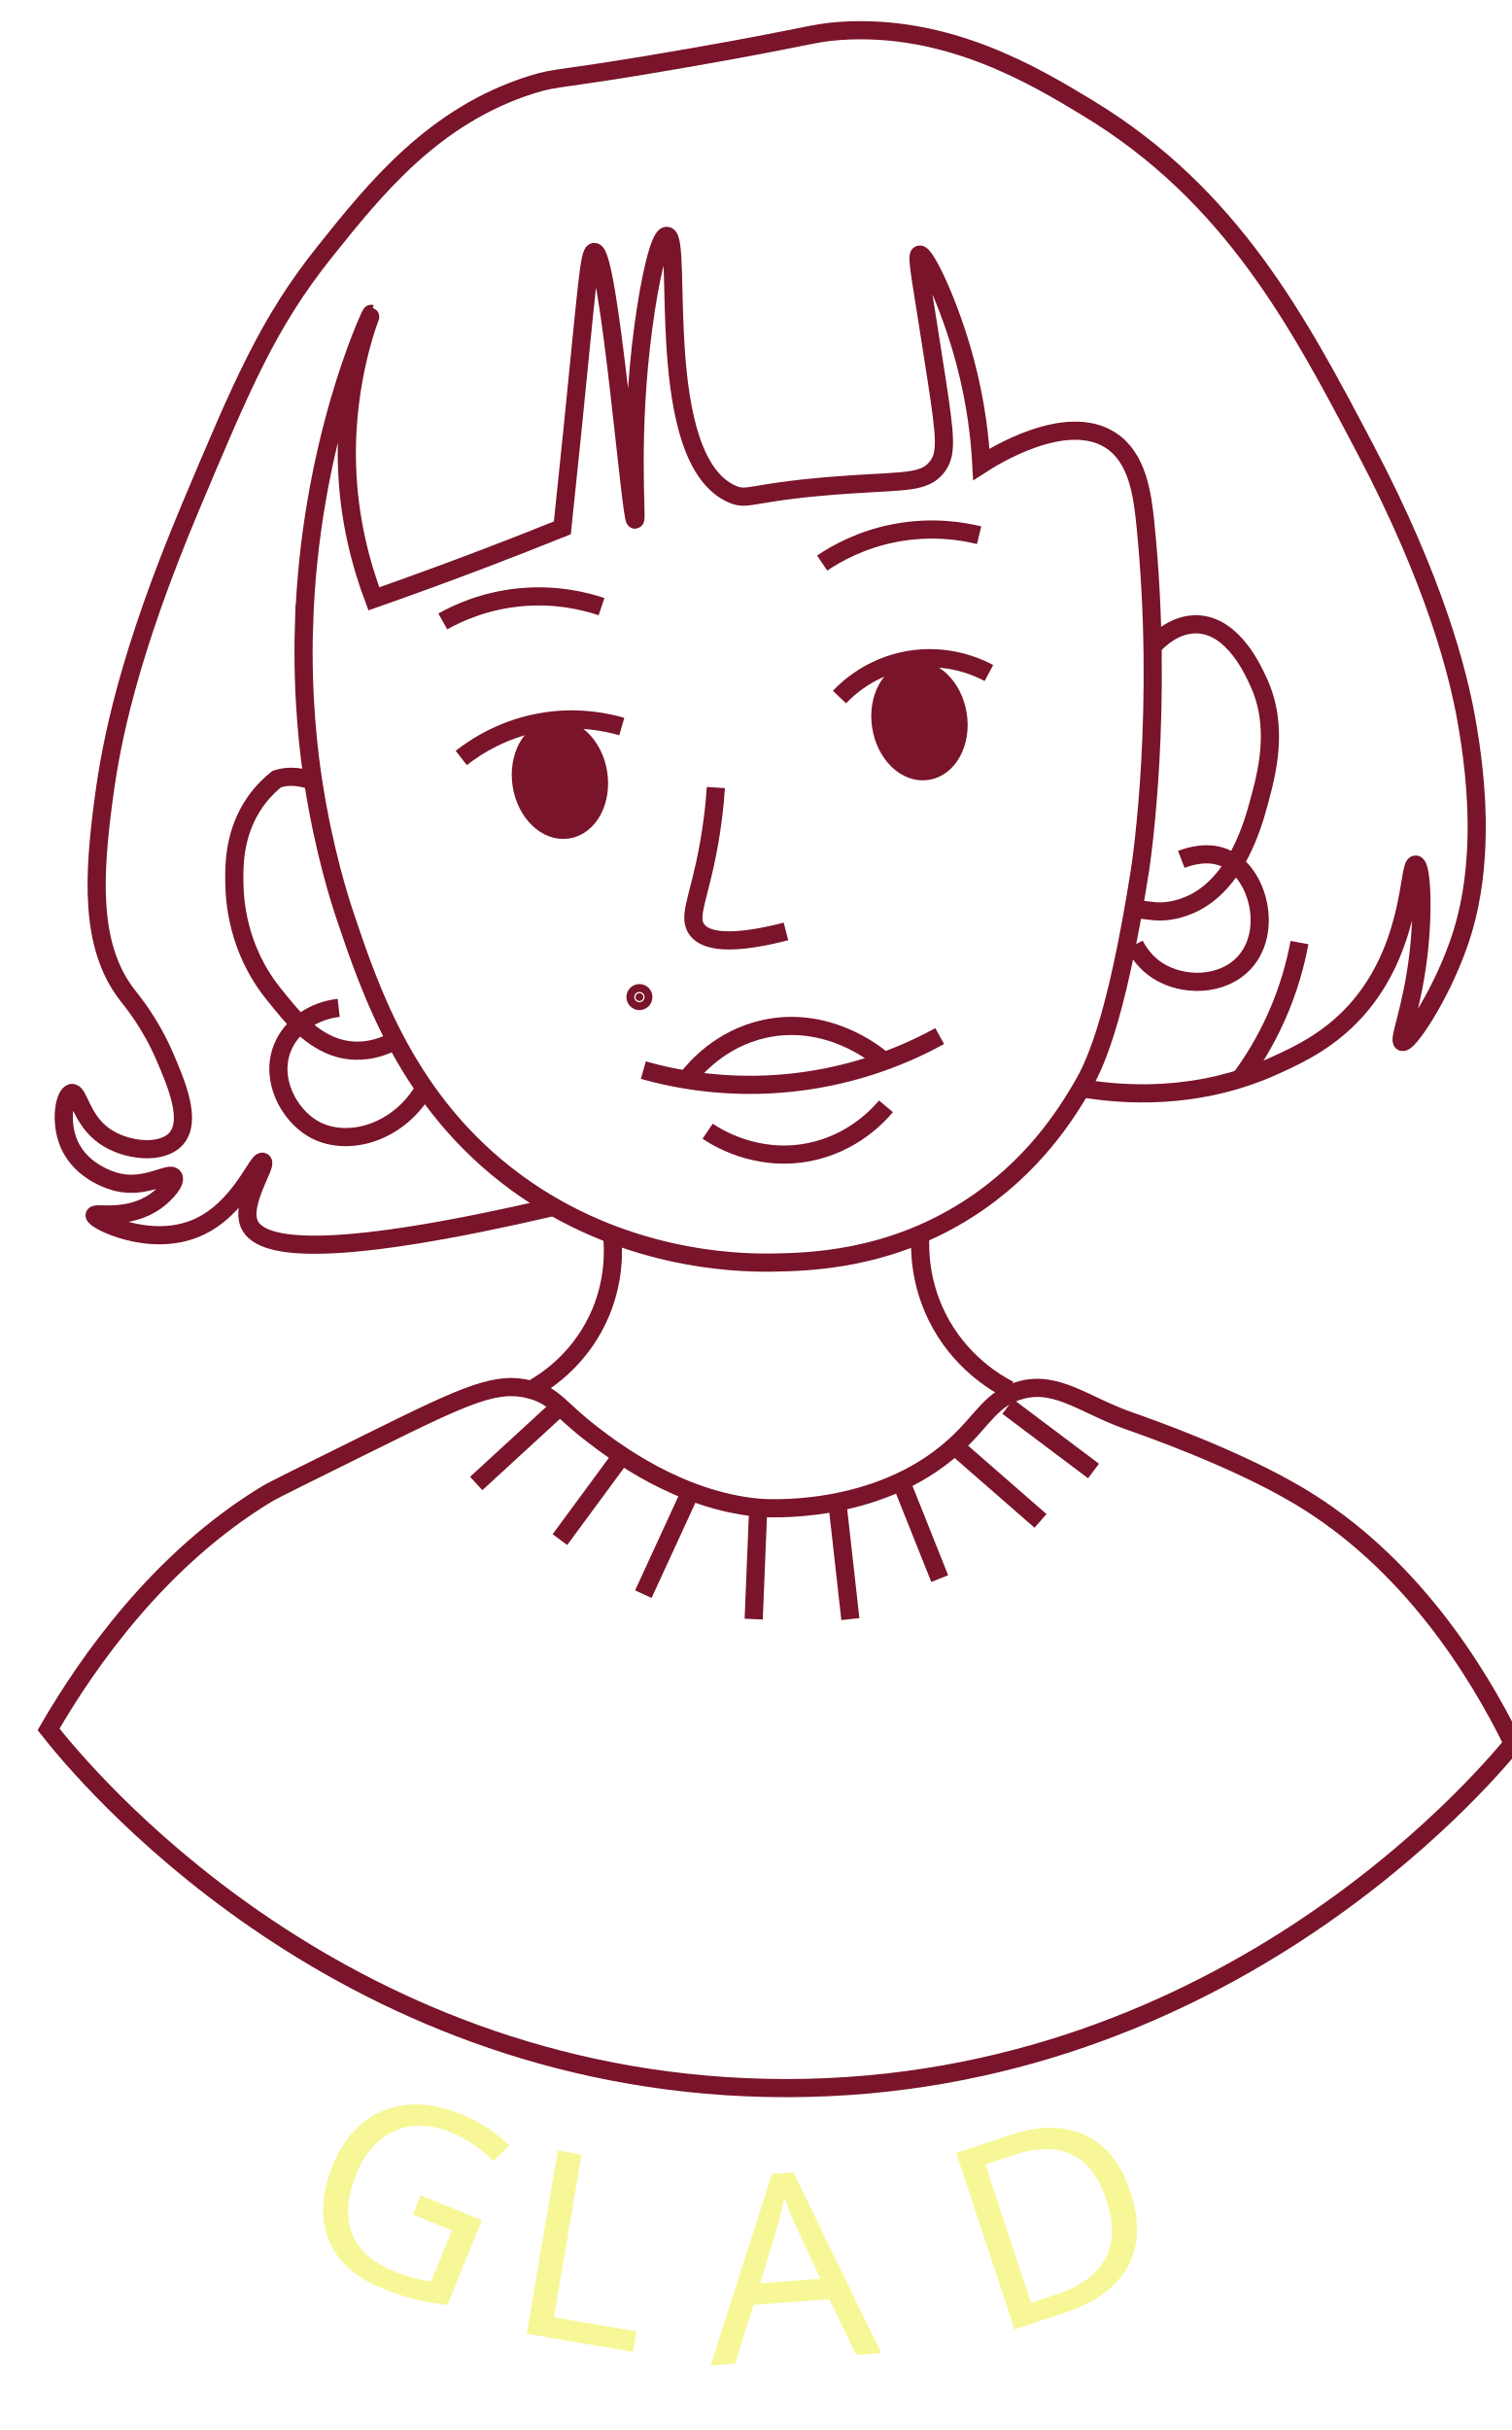
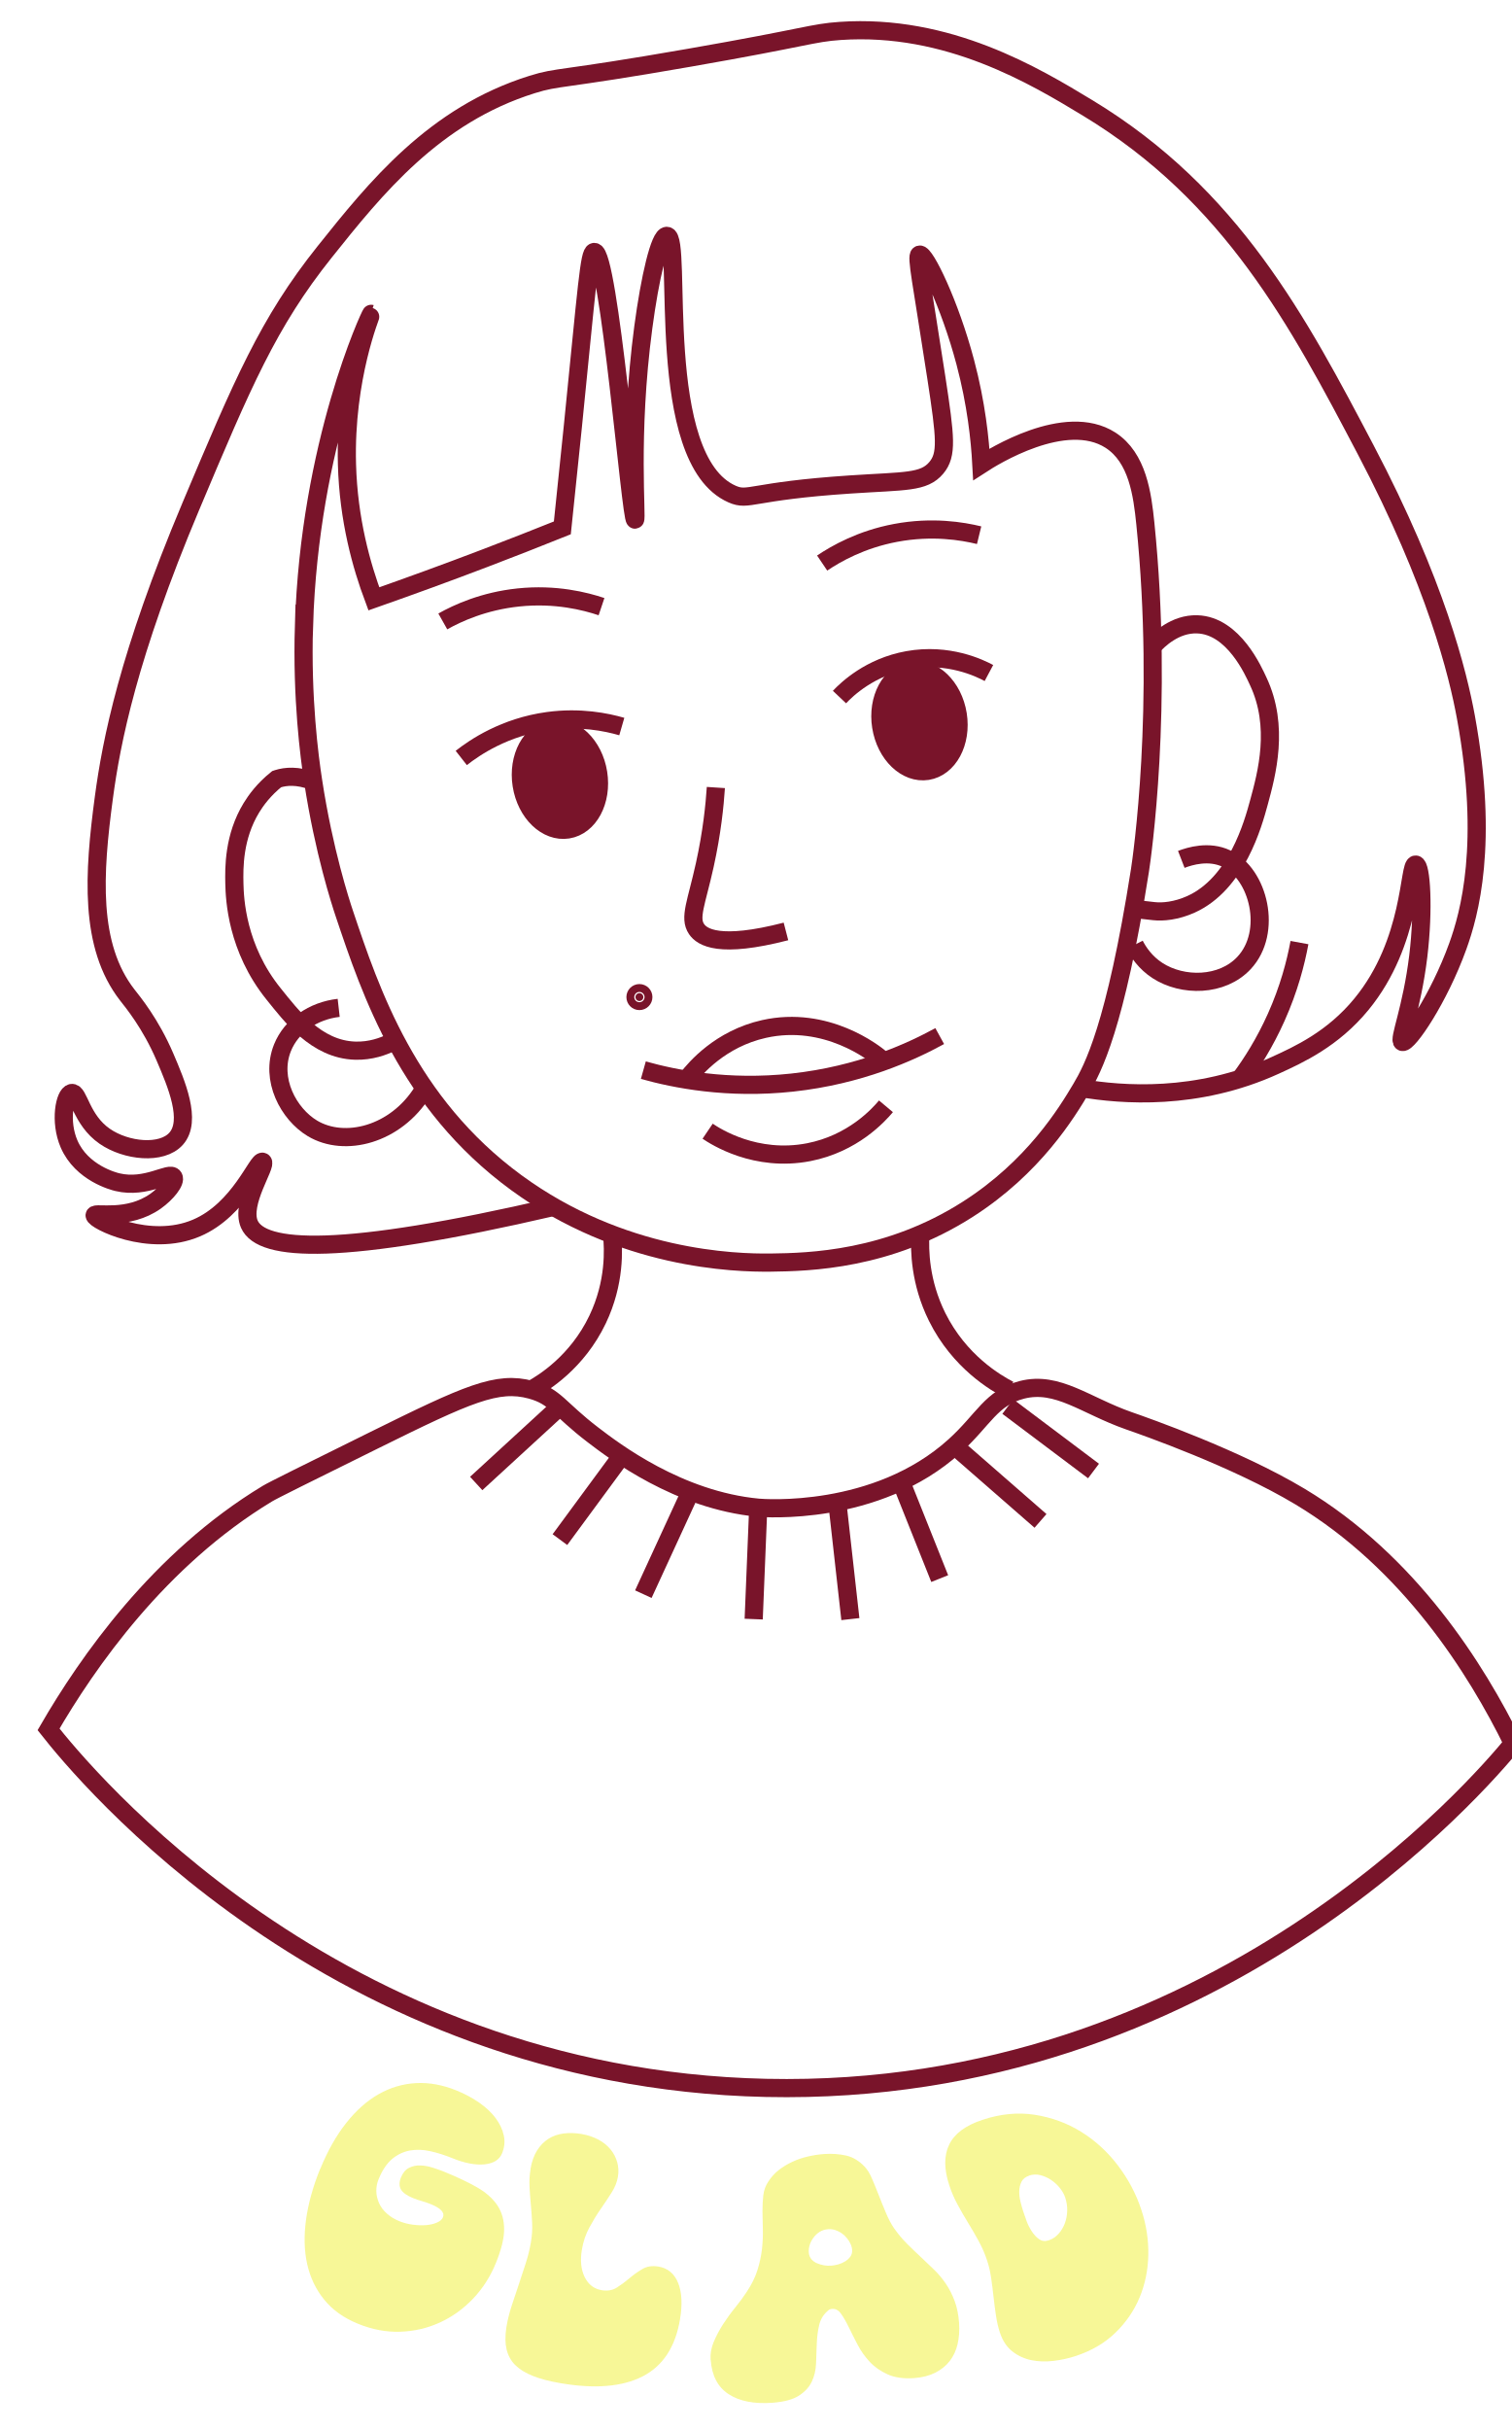
<svg xmlns="http://www.w3.org/2000/svg" id="Layer_2" viewBox="0 0 249.77 401.32">
  <g>
    <path d="M50.21,103.33c-.36,12.04.89,21.58,1.52,25.66,1.77,11.61,4.55,20.08,5.14,21.85,4.35,12.97,10.51,31.36,28.4,44.46,17.42,12.76,36.13,13.29,42.03,13.22,6.42-.08,19.45-.41,32.6-8.82,10.87-6.95,16.32-15.91,18.74-19.99,1.87-3.16,5.61-10.07,9.68-35.96.3-1.91,3.97-27.03.89-57.29-.49-4.78-1.27-10.88-5.77-13.77-7.45-4.77-19.5,2.82-21.32,4-.22-4.06-.83-9.98-2.66-16.88-2.56-9.65-6.67-18.05-7.55-17.76-.61.2.35,4.46,2.77,20.3,1.53,10.01,1.82,12.73,0,14.91-2.06,2.45-5.09,2.15-14.17,2.75-16.62,1.1-16.76,2.81-19.56,1.59-13.13-5.75-8.05-42.5-10.78-42.65-1.19-.07-2.81,6.94-3.9,15.13-2.39,17.93-.97,31.71-1.36,31.74-.7.06-4.3-44.29-6.73-44.21-.85.03-1.19,5.53-3.55,28.87-.7,6.9-1.3,12.65-1.73,16.7-4.23,1.7-8.54,3.39-12.93,5.06-6.16,2.35-12.24,4.56-18.21,6.66-2.05-5.46-4.19-13.06-4.44-22.2-.4-14.37,4.07-24.85,4-24.87-.11-.03-10.2,21.46-11.1,51.51Z" fill="none" stroke="#79142a" stroke-miterlimit="10" stroke-width="3" />
    <path d="M64.71,172.14c-1.34.66-3.46,1.46-6.03,1.38-6.47-.19-10.65-5.87-13.45-9.33-6.14-7.58-6.45-15.78-6.51-18.22-.06-2.65-.12-7.76,2.82-12.58.74-1.21,2.01-2.98,4.16-4.71.06-.02.12-.04.18-.06,1.31-.41,3.24-.6,5.85.38" fill="none" stroke="#79142a" stroke-miterlimit="10" stroke-width="3" />
    <path d="M55.95,166.45c-4.24.48-7.83,2.99-9.28,6.58-2.11,5.23,1.02,10.97,4.94,13.32,5.32,3.19,13.75,1.08,18.22-6.11" fill="none" stroke="#79142a" stroke-miterlimit="10" stroke-width="3" />
    <path d="M190.4,106.75c.97-1.06,3.7-3.76,7.38-3.64,6.04.19,9.35,7.86,10.07,9.39,3.54,7.5,1.41,15.32.12,20.04-.95,3.5-3.66,13.41-11.24,16.82-2.43,1.09-4.65,1.28-6.09,1.12l-2.31-.26" fill="none" stroke="#79142a" stroke-miterlimit="10" stroke-width="3" />
    <path d="M195.15,141.93c1.4-.54,4.55-1.5,7.43-.14,5.37,2.53,7.71,12.13,2.94,17.24-3.65,3.91-10.17,3.94-14.3,1.26-2.02-1.31-3.17-3.06-3.78-4.25" fill="none" stroke="#79142a" stroke-miterlimit="10" stroke-width="3" />
    <g>
      <path d="M106.28,176.74c5.2,1.46,13.9,3.21,24.6,2.05,11.15-1.21,19.55-5.04,24.36-7.68" fill="none" stroke="#79142a" stroke-miterlimit="10" stroke-width="3" />
      <path d="M116.9,186.82c1.3.88,7.93,5.16,16.68,3.47,7.32-1.42,11.57-6.14,12.78-7.58" fill="none" stroke="#79142a" stroke-miterlimit="10" stroke-width="3" />
      <path d="M145.44,174.78c-.99-.82-8.91-7.15-19.23-4.84-7.22,1.62-11.35,6.51-12.58,8.08" fill="none" stroke="#79142a" stroke-miterlimit="10" stroke-width="3" />
    </g>
    <path d="M118.26,130.06c-.19,2.91-.64,7.4-1.83,12.8-1.37,6.22-2.63,8.72-1.36,10.58.91,1.34,3.75,3.24,14.77.39" fill="none" stroke="#79142a" stroke-miterlimit="10" stroke-width="3" />
    <ellipse cx="92.5" cy="128.66" rx="6.4" ry="8.43" transform="translate(-18.93 16) rotate(-8.97)" fill="#79142a" stroke="#79142a" stroke-miterlimit="10" stroke-width="3" />
    <path d="M158.22,118c.73,4.6-1.52,8.77-5.01,9.32-3.49.55-6.91-2.73-7.64-7.32-.73-4.6,1.52-8.77,5.01-9.32,3.49-.55,6.91,2.73,7.64,7.32Z" fill="#79142a" stroke="#79142a" stroke-miterlimit="10" stroke-width="3" />
    <path d="M76.2,125.18c2.21-1.73,7.15-5.12,14.33-6.1,5.31-.72,9.66.18,12.19.91" fill="none" stroke="#79142a" stroke-miterlimit="10" stroke-width="3" />
    <path d="M138.68,115.12c1.23-1.3,5.04-4.97,11.28-6.1,6.72-1.21,11.89,1.32,13.41,2.13" fill="none" stroke="#79142a" stroke-miterlimit="10" stroke-width="3" />
    <path d="M73.15,102.63c2.42-1.36,6.74-3.36,12.5-3.96,6.13-.64,11.04.62,13.72,1.52" fill="none" stroke="#79142a" stroke-miterlimit="10" stroke-width="3" />
    <path d="M135.82,92.99c2.3-1.55,6.44-3.91,12.13-4.98,6.06-1.14,11.05-.29,13.8.38" fill="none" stroke="#79142a" stroke-miterlimit="10" stroke-width="3" />
    <path d="M249.94,287.93c-6.01-12.21-17.06-29.91-35.22-40.79-10.5-6.29-25.43-11.52-28.27-12.51-7.11-2.49-11.75-6.59-17.61-5.1-5.1,1.3-6.33,4.93-11.12,9.27-12.97,11.75-31.68,10.27-32.44,10.2-13.2-1.23-23.86-9.38-27.35-12.05-5.69-4.35-6.15-6.31-10.2-7.42-5.59-1.52-10.44.67-25.95,8.34-11.18,5.53-16.77,8.29-17.61,8.81-17.92,10.83-29.75,27.9-36.15,38.93,5.46,6.92,46.92,57.65,118.52,59.21,73.87,1.61,118.13-50.46,123.41-56.89Z" fill="none" stroke="#79142a" stroke-miterlimit="10" stroke-width="3" />
    <path d="M78.67,245l13.83-12.7-13.83,12.7Z" fill="none" stroke="#79142a" stroke-miterlimit="10" stroke-width="3" />
    <path d="M92.5,254.27l10.21-13.87-10.21,13.87Z" fill="none" stroke="#79142a" stroke-miterlimit="10" stroke-width="3" />
    <path d="M106.28,263.28l7.34-15.95-7.34,15.95Z" fill="none" stroke="#79142a" stroke-miterlimit="10" stroke-width="3" />
    <path d="M124.51,267.4l.75-18.4-.75,18.4Z" fill="none" stroke="#79142a" stroke-miterlimit="10" stroke-width="3" />
    <path d="M140.48,267.4l-2.06-18.4,2.06,18.4Z" fill="none" stroke="#79142a" stroke-miterlimit="10" stroke-width="3" />
    <path d="M155.24,260.71l-6.27-15.71,6.27,15.71Z" fill="none" stroke="#79142a" stroke-miterlimit="10" stroke-width="3" />
    <path d="M171.89,251.18l-14.19-12.38,14.19,12.38Z" fill="none" stroke="#79142a" stroke-miterlimit="10" stroke-width="3" />
    <path d="M180.65,242.94l-14.16-10.64,14.16,10.64Z" fill="none" stroke="#79142a" stroke-miterlimit="10" stroke-width="3" />
    <path d="M178.64,179.71c6.61,1.12,19.08,2.15,32.02-3.76,3.9-1.78,9.52-4.34,14.24-10.09,8.49-10.32,7.76-23.22,8.98-23.08.92.1,1.36,7.32.42,15.12-1.06,8.75-3.33,13.88-2.63,14.18.89.38,6.03-7.14,9.16-15.82,1.91-5.3,5.17-16.87,1.34-37.81-1.3-7.09-4.93-22.06-16.59-44.23-11.05-21.01-22.08-41.98-45.89-56.39-8.64-5.23-23.04-13.95-40.91-12.72-4.64.32-5.41,1.03-24.88,4.42-21.87,3.82-21.55,3.04-25.98,4.42-16.23,5.07-25.92,17.18-34.28,27.64-9.33,11.67-13.59,21.79-22.11,42.02-10.36,24.59-13.14,38.91-14.37,48.1-1.69,12.6-2.47,24.47,3.87,32.62.88,1.13,3.84,4.68,6.22,10.24,1.88,4.39,4.51,10.54,1.83,13.51-2.37,2.63-8.22,2.04-11.78-.42-3.94-2.72-4.28-7.38-5.47-7.15-1.14.21-2.03,4.7-.42,8.42,2.09,4.82,7.42,6.18,8,6.31,4.77,1.14,8.65-1.87,9.26-.84.43.73-1.14,2.68-2.97,3.98-4.58,3.24-9.99,1.76-10.07,2.33-.11.75,8.98,5.45,16.83,2.1,7.15-3.04,10.1-11.39,10.94-10.94.79.42-3.73,6.81-2.21,10.3,2.02,4.62,15.16,5.3,50.27-2.85" fill="none" stroke="#79142a" stroke-miterlimit="10" stroke-width="3" />
    <path d="M214.67,155.67c-.62,3.36-1.74,7.65-3.84,12.34-1.88,4.2-4.03,7.58-5.93,10.14" fill="none" stroke="#79142a" stroke-miterlimit="10" stroke-width="3" />
    <path d="M101.11,203.87c.25,2.38.52,7.96-2.39,14.05-3.38,7.07-8.96,10.49-11,11.61" fill="none" stroke="#79142a" stroke-miterlimit="10" stroke-width="3" />
    <path d="M152.04,203.85c-.14,2.55-.09,7.87,2.77,13.64,3.68,7.41,9.7,10.91,11.9,12.05" fill="none" stroke="#79142a" stroke-miterlimit="10" stroke-width="3" />
    <circle cx="105.63" cy="164.67" r=".65" fill="#79142a" stroke="#79142a" stroke-miterlimit="10" stroke-width="3" />
  </g>
-   <text transform="translate(46.69 370.77) rotate(22.14) scale(1.03 1)" fill="#f7f797" font-family="SuperFunky, 'Super Funky'" font-size="42.98">
-     <tspan x="0" y="0">G</tspan>
-   </text>
-   <text transform="translate(82.78 384.71) rotate(9.64) scale(1.03 1)" fill="#f7f797" font-family="SuperFunky, 'Super Funky'" font-size="42.98">
-     <tspan x="0" y="0">L</tspan>
-   </text>
-   <text transform="translate(117.41 390.65) rotate(-4.13) scale(1.03 1)" fill="#f7f797" font-family="SuperFunky, 'Super Funky'" font-size="42.98">
-     <tspan x="0" y="0">A</tspan>
-   </text>
-   <text transform="translate(163.51 386.05) rotate(-18.28) scale(1.03 1)" fill="#f7f797" font-family="SuperFunky, 'Super Funky'" font-size="42.98">
-     <tspan x="0" y="0">D</tspan>
-   </text>
+   <g>
+     <path d="M52.9,358.22c1.22-3,2.65-5.53,4.29-7.6,1.64-2.07,3.42-3.66,5.36-4.76,1.93-1.1,3.99-1.71,6.17-1.83,2.18-.12,4.41.29,6.68,1.21,1.4.57,2.65,1.24,3.77,2.02,1.12.78,2.02,1.63,2.7,2.54s1.13,1.86,1.35,2.85c.22.99.13,1.97-.27,2.95-.44,1.09-1.42,1.7-2.93,1.85-1.51.14-3.29-.2-5.34-1.04-1.2-.49-2.4-.87-3.58-1.13-1.18-.27-2.31-.3-3.37-.12-1.06.19-2.04.65-2.93,1.38-.89.74-1.64,1.86-2.26,3.37-.26.64-.38,1.29-.37,1.96.01.67.16,1.32.43,1.94.27.62.69,1.2,1.26,1.72.57.53,1.26.95,2.08,1.29.71.29,1.46.49,2.25.59.79.1,1.53.13,2.22.07.69-.06,1.29-.2,1.8-.43.51-.23.83-.51.97-.86.31-.77-.35-1.49-1.99-2.16-.47-.19-.96-.36-1.49-.51-.53-.15-1.02-.32-1.49-.51-1.01-.41-1.67-.89-1.98-1.43-.31-.54-.3-1.2.01-1.97.31-.77.76-1.3,1.34-1.59.58-.29,1.21-.42,1.9-.39.69.03,1.38.16,2.09.39.71.23,1.36.46,1.96.71,2.08.85,3.85,1.69,5.31,2.53,1.46.84,2.56,1.83,3.32,2.95.75,1.13,1.12,2.45,1.12,3.96,0,1.51-.46,3.37-1.36,5.57-.92,2.26-2.18,4.22-3.79,5.91-1.61,1.68-3.43,2.99-5.47,3.92-2.04.93-4.21,1.44-6.53,1.52-2.31.08-4.65-.36-7-1.32-2.33-.95-4.18-2.26-5.56-3.96-1.38-1.69-2.32-3.65-2.82-5.88-.5-2.23-.56-4.68-.19-7.36.37-2.68,1.15-5.46,2.32-8.36Z" fill="#f7f797" />
+     <path d="M87.64,358.2c.21-1.21.57-2.23,1.08-3.04.51-.81,1.14-1.46,1.88-1.93.74-.47,1.57-.76,2.51-.88.93-.12,1.91-.09,2.93.08,1.05.18,1.98.49,2.81.93.82.44,1.5.99,2.02,1.63.52.64.89,1.35,1.1,2.13s.25,1.58.11,2.39c-.15.88-.5,1.75-1.05,2.61-.55.87-1.15,1.77-1.81,2.72-.66.95-1.28,1.97-1.87,3.06s-1,2.3-1.22,3.63c-.3,1.78-.15,3.29.45,4.52s1.54,1.96,2.82,2.18c.96.16,1.79.02,2.5-.43.71-.45,1.4-.96,2.08-1.54.68-.58,1.4-1.09,2.15-1.53.75-.44,1.63-.57,2.65-.4,1.54.26,2.63,1.17,3.25,2.71.62,1.54.72,3.56.3,6.04-.77,4.55-2.83,7.68-6.18,9.39-3.35,1.71-7.86,2.09-13.54,1.12-1.81-.31-3.33-.7-4.56-1.19-1.24-.49-2.21-1.09-2.93-1.8-.72-.72-1.19-1.58-1.43-2.58s-.25-2.17-.06-3.5l.07-.42c.18-1.07.46-2.17.83-3.3.37-1.13.75-2.28,1.15-3.45.39-1.17.78-2.34,1.16-3.53.38-1.18.67-2.34.86-3.47.19-1.13.26-2.2.21-3.21-.05-1.01-.12-2-.21-2.98-.09-.97-.16-1.95-.22-2.94s0-2,.18-3.04Z" fill="#f7f797" />
+     <path d="M117.39,389.75c-.07-1,.1-2,.52-2.99.42-.99.94-1.97,1.56-2.94.63-.96,1.3-1.89,2.02-2.77.72-.88,1.33-1.72,1.84-2.5.83-1.24,1.43-2.45,1.8-3.64s.62-2.35.75-3.48c.12-1.13.17-2.22.14-3.26-.03-1.05-.05-2.04-.06-2.99,0-.95.04-1.83.14-2.64.1-.81.37-1.55.8-2.21.48-.75,1.06-1.4,1.75-1.94.69-.54,1.44-.99,2.26-1.37s1.67-.67,2.56-.87c.89-.21,1.77-.34,2.66-.41,1.3-.09,2.51,0,3.64.25,1.13.26,2.14.87,3.04,1.81.45.46.86,1.12,1.23,1.98.37.86.75,1.78,1.13,2.76.38.98.78,1.96,1.19,2.93.41.98.85,1.81,1.31,2.49.69.98,1.42,1.86,2.19,2.62.77.76,1.53,1.5,2.29,2.2.76.71,1.5,1.42,2.22,2.12.72.71,1.36,1.48,1.92,2.32.56.84,1.04,1.77,1.42,2.81.39,1.04.63,2.24.73,3.61.09,1.23,0,2.38-.24,3.46-.25,1.08-.68,2.02-1.29,2.81-.61.79-1.41,1.44-2.39,1.94-.99.5-2.16.8-3.51.9-1.71.12-3.16-.08-4.35-.61-1.19-.53-2.19-1.23-2.99-2.09-.8-.86-1.47-1.8-2-2.83-.53-1.02-1.02-1.98-1.45-2.87-.43-.89-.86-1.63-1.27-2.21-.41-.59-.9-.86-1.46-.82-.12,0-.24.03-.37.07-.13.04-.24.1-.32.2-.75.63-1.25,1.43-1.47,2.39-.23.96-.36,1.99-.4,3.07-.04,1.08-.08,2.17-.12,3.28-.04,1.11-.28,2.12-.71,3.02s-1.15,1.68-2.14,2.31c-.99.63-2.44,1.02-4.36,1.16-3.03.22-5.44-.25-7.23-1.42-1.79-1.16-2.77-3.05-2.96-5.65ZM133.61,371.99c.03.43.17.79.41,1.09s.55.53.92.69c.37.16.76.28,1.18.35.42.07.82.09,1.2.06.35-.03.74-.1,1.16-.21.42-.12.81-.29,1.16-.51.35-.23.64-.49.85-.79.21-.3.31-.67.28-1.1-.03-.4-.15-.81-.38-1.22-.22-.41-.52-.79-.88-1.14-.37-.35-.79-.62-1.26-.81-.47-.2-.96-.28-1.46-.24-.53.04-.99.19-1.39.44-.4.26-.74.58-1.02.96-.28.38-.49.78-.62,1.21-.13.43-.18.84-.15,1.24Z" fill="#f7f797" />
+     <path d="M162.32,350.09c2.97-.98,5.84-1.26,8.61-.83,2.77.43,5.32,1.36,7.64,2.79,2.32,1.43,4.35,3.28,6.07,5.53,1.72,2.25,3.03,4.71,3.91,7.38.82,2.48,1.2,4.96,1.15,7.45-.05,2.49-.53,4.83-1.44,7.02-.91,2.19-2.25,4.13-4,5.83-1.76,1.7-3.94,2.98-6.55,3.84-1.18.39-2.41.66-3.7.81-1.29.15-2.51.11-3.66-.13-1.15-.24-2.19-.72-3.11-1.44-.92-.72-1.61-1.76-2.06-3.12-.29-.87-.5-1.81-.65-2.82-.15-1.01-.28-2.04-.4-3.11-.12-1.06-.25-2.1-.4-3.12-.15-1.02-.37-1.97-.66-2.84-.37-1.12-.83-2.18-1.38-3.19-.55-1.01-1.13-2.01-1.74-3-.61-.99-1.19-2-1.74-3.02-.56-1.02-1.02-2.09-1.39-3.21-.88-2.67-.89-4.9-.02-6.71.86-1.81,2.7-3.18,5.5-4.1ZM170.03,359.31c-.62.2-1.04.54-1.28,1.01-.23.47-.36.99-.37,1.57-.01.58.06,1.17.21,1.76.15.6.3,1.12.44,1.55.13.38.3.88.52,1.5.22.62.51,1.21.87,1.77.36.56.77,1.01,1.23,1.33.47.33.99.4,1.58.2.62-.2,1.15-.55,1.61-1.05.46-.5.81-1.07,1.06-1.73.25-.66.38-1.36.4-2.1.02-.75-.09-1.49-.34-2.22-.18-.54-.48-1.07-.9-1.58-.42-.51-.9-.95-1.44-1.31-.54-.36-1.12-.62-1.75-.78-.63-.16-1.25-.13-1.87.07Z" fill="#f7f797" />
+   </g>
</svg>
